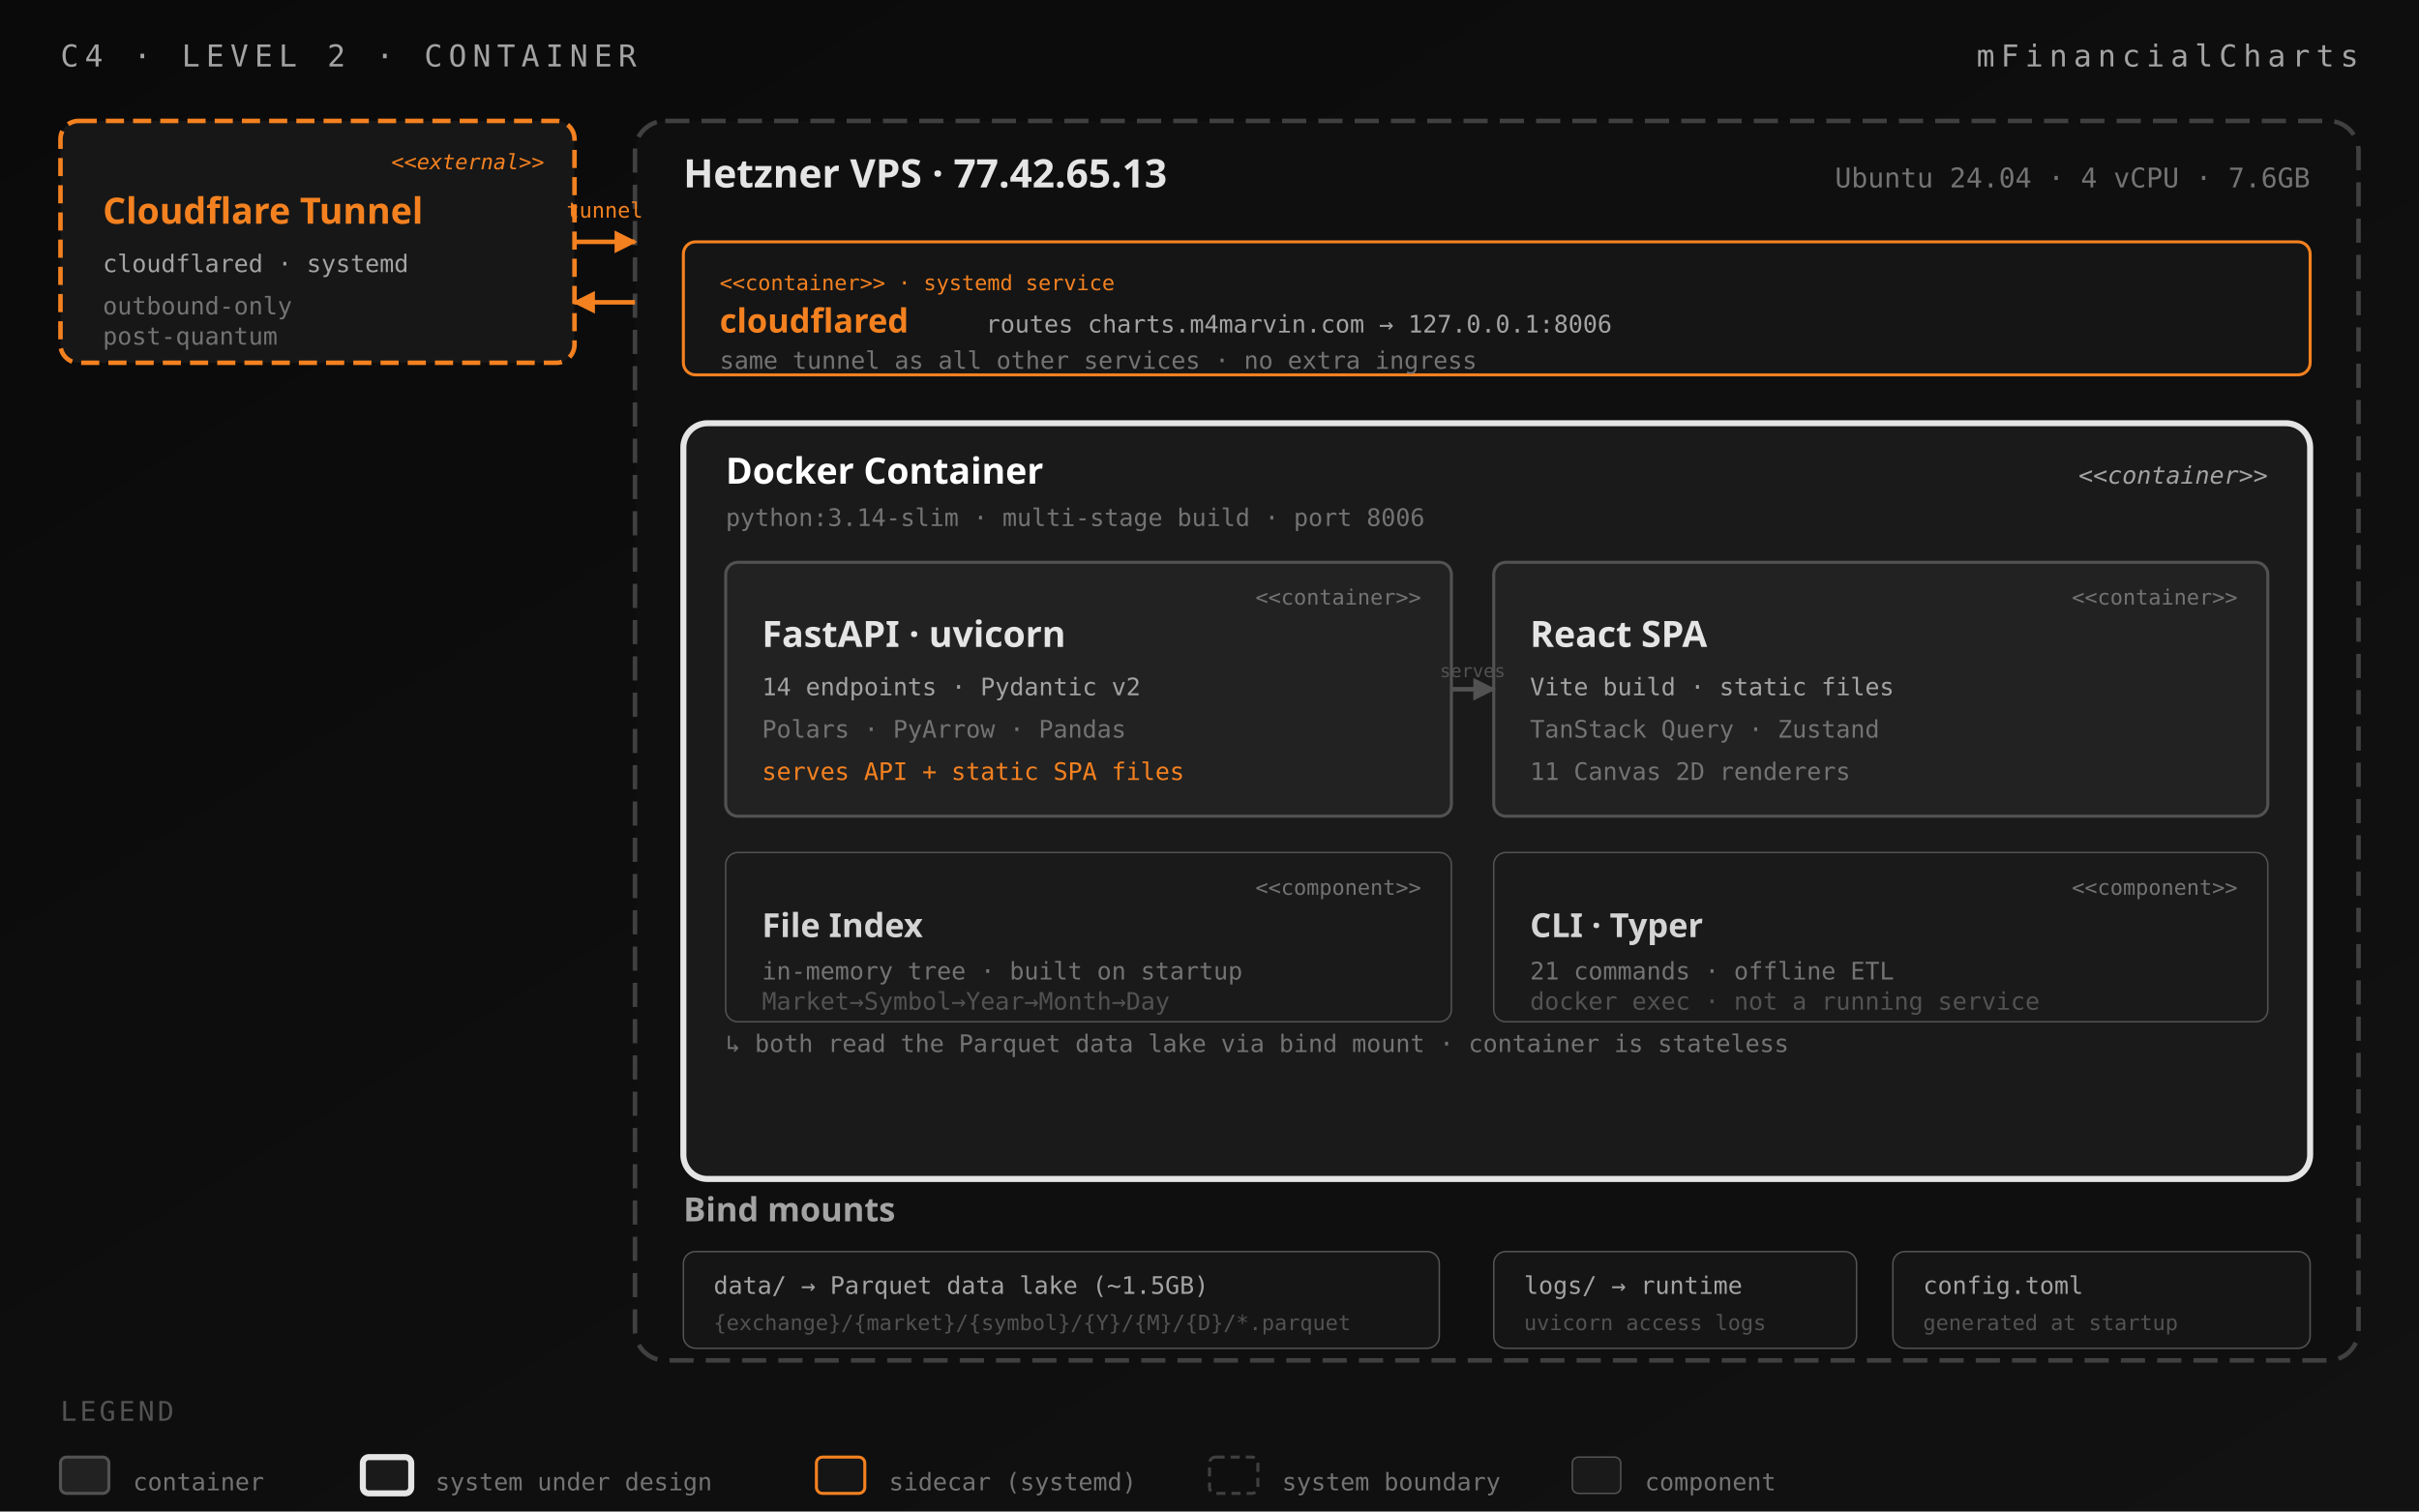
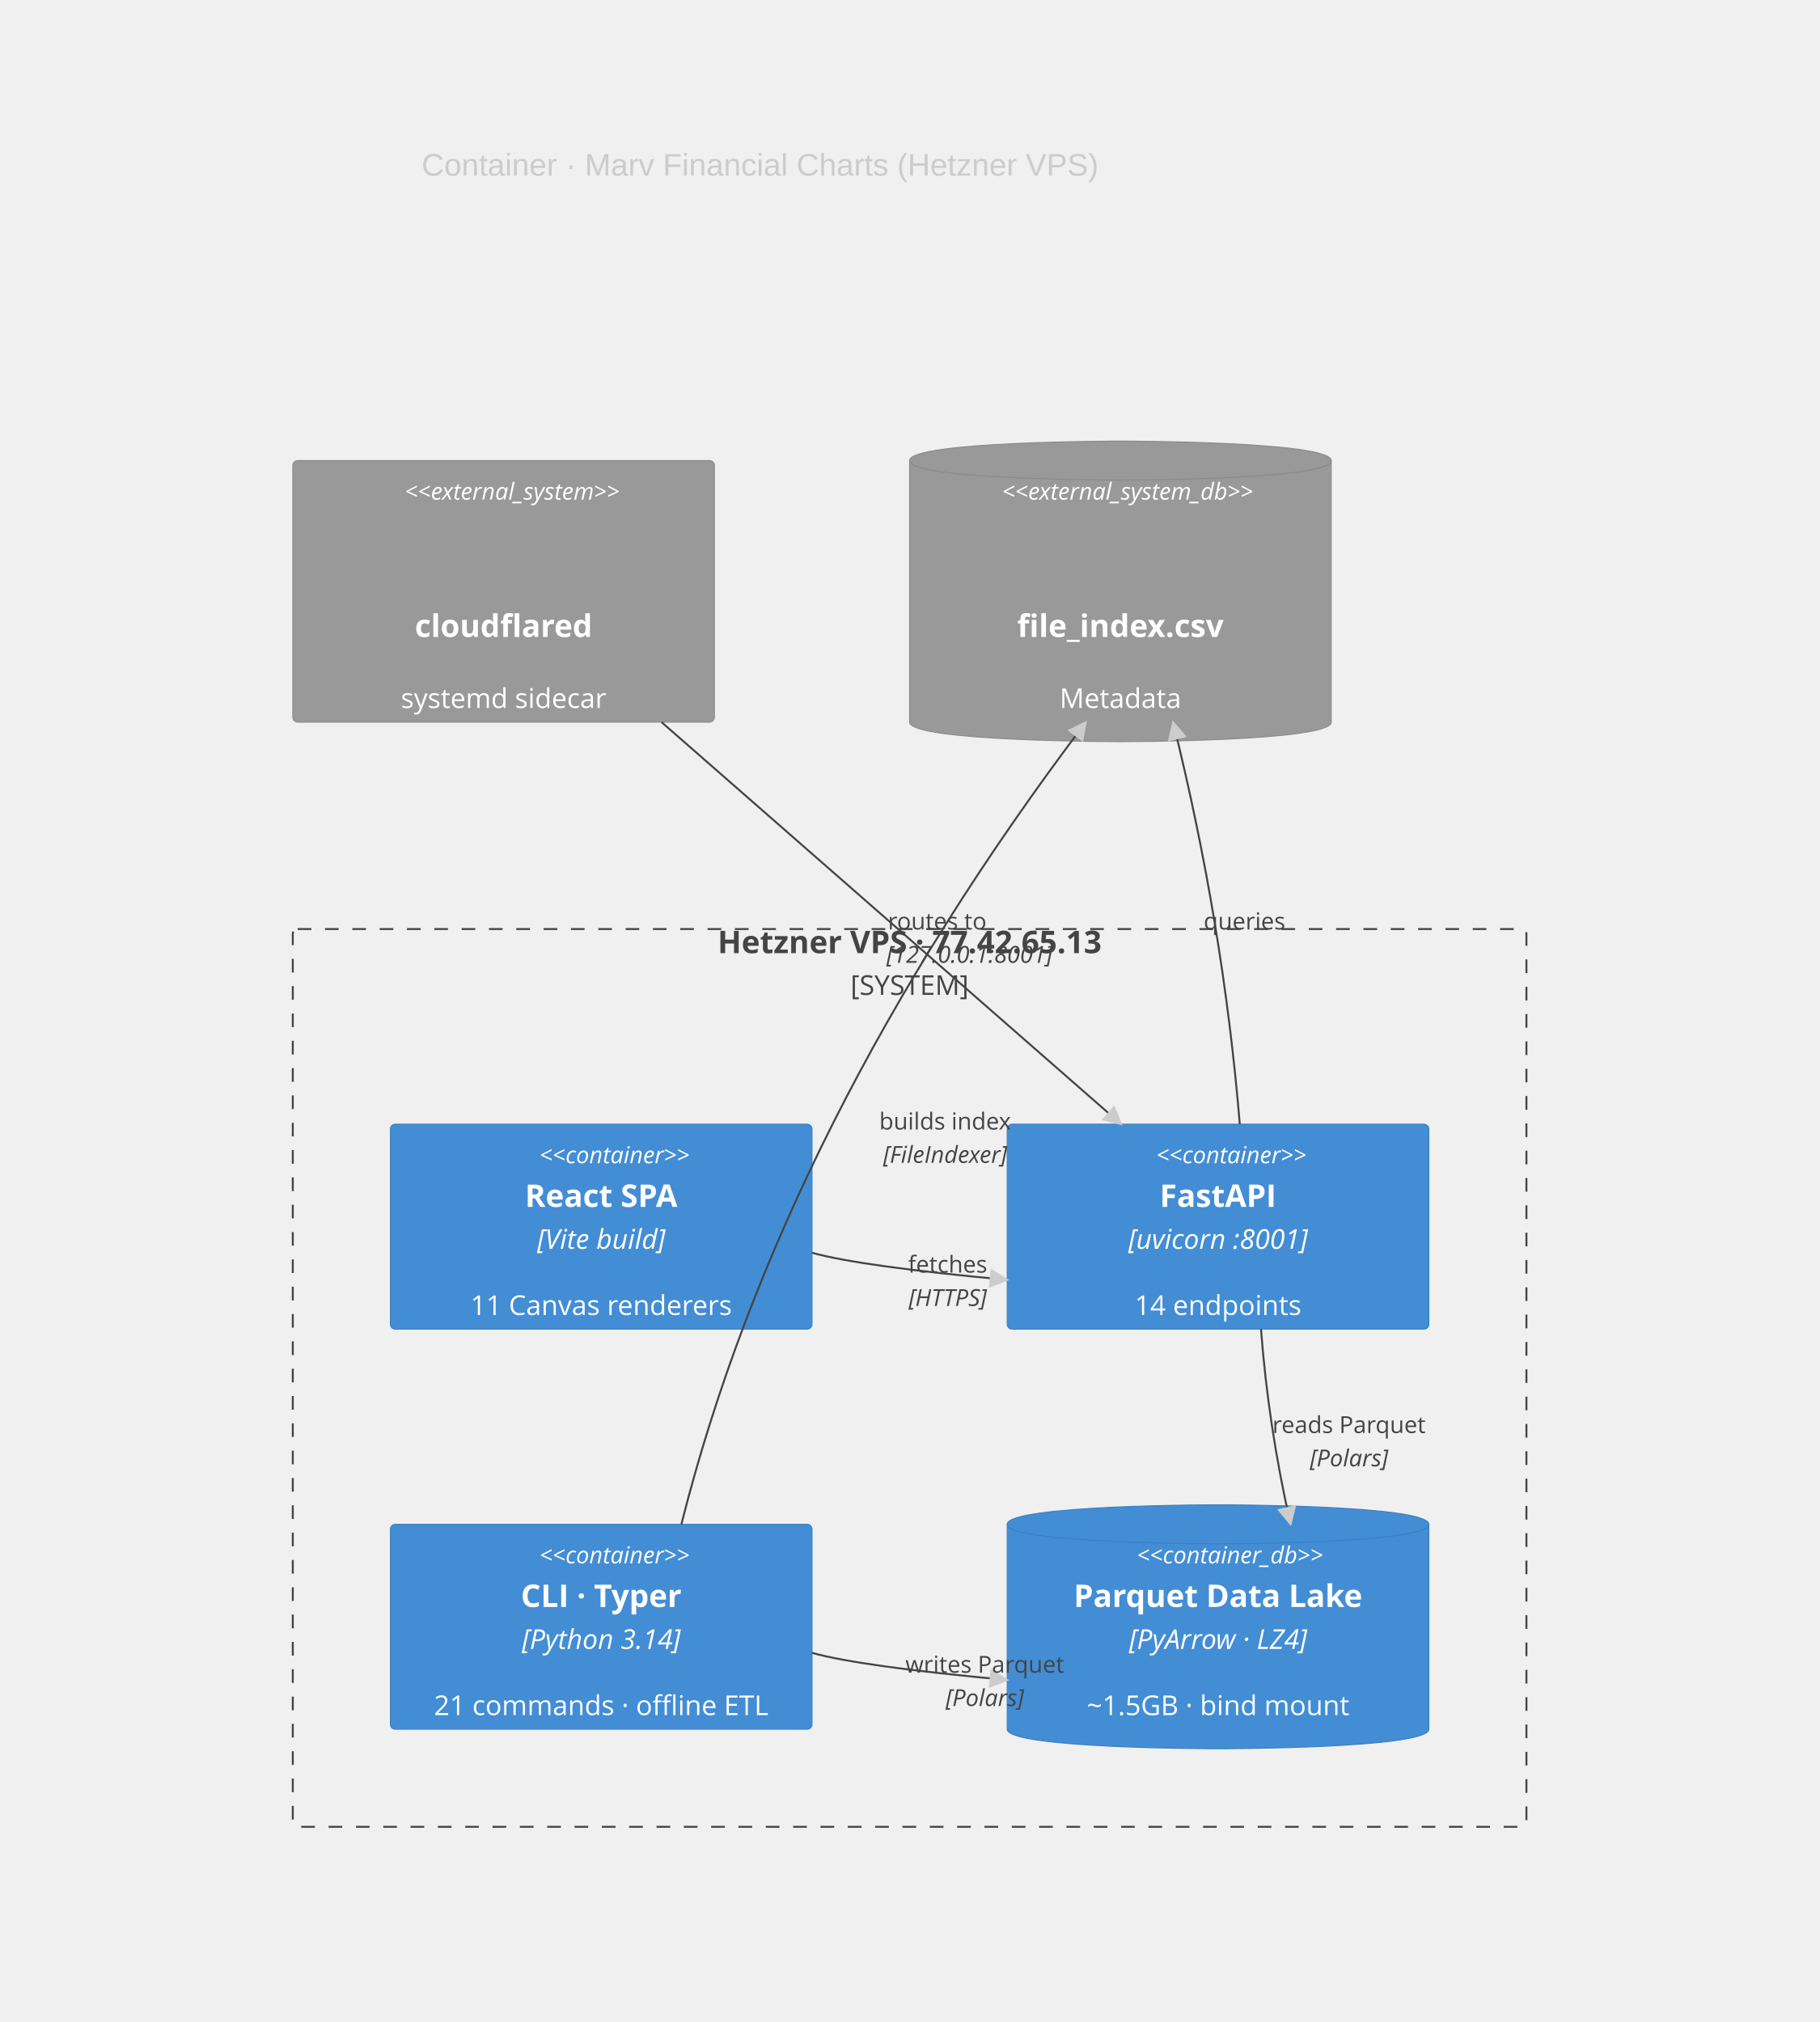
- <svg xmlns="http://www.w3.org/2000/svg" viewBox="0 0 800 500" role="img" aria-label="C4 Container diagram: the Hetzner VPS runs a single Docker container with FastAPI serving both the API and the React SPA static files, with a Parquet data lake bind-mounted from the host">
+ <svg xmlns="http://www.w3.org/2000/svg" id="my-svg" width="100%" style="max-width: 932px; background-color: transparent;" viewBox="0 -70 932 1036" role="graphics-document document" aria-roledescription="c4">
+   <style>#my-svg{font-family:"trebuchet ms",verdana,arial,sans-serif;font-size:16px;fill:#ccc;}@keyframes edge-animation-frame{from{stroke-dashoffset:0;}}@keyframes dash{to{stroke-dashoffset:0;}}#my-svg .edge-animation-slow{stroke-dasharray:9,5!important;stroke-dashoffset:900;animation:dash 50s linear infinite;stroke-linecap:round;}#my-svg .edge-animation-fast{stroke-dasharray:9,5!important;stroke-dashoffset:900;animation:dash 20s linear infinite;stroke-linecap:round;}#my-svg .error-icon{fill:#a44141;}#my-svg .error-text{fill:#ddd;stroke:#ddd;}#my-svg .edge-thickness-normal{stroke-width:1px;}#my-svg .edge-thickness-thick{stroke-width:3.5px;}#my-svg .edge-pattern-solid{stroke-dasharray:0;}#my-svg .edge-thickness-invisible{stroke-width:0;fill:none;}#my-svg .edge-pattern-dashed{stroke-dasharray:3;}#my-svg .edge-pattern-dotted{stroke-dasharray:2;}#my-svg .marker{fill:lightgrey;stroke:lightgrey;}#my-svg .marker.cross{stroke:lightgrey;}#my-svg svg{font-family:"trebuchet ms",verdana,arial,sans-serif;font-size:16px;}#my-svg p{margin:0;}#my-svg .person{stroke:#cccccc;fill:#1f2020;}#my-svg .node .neo-node{stroke:#ccc;}#my-svg [data-look="neo"].node rect,#my-svg [data-look="neo"].cluster rect,#my-svg [data-look="neo"].node polygon{stroke:url(#my-svg-gradient);filter:drop-shadow( 1px 2px 2px rgba(185,185,185,1));}#my-svg [data-look="neo"].swimlane.cluster rect{filter:none;}#my-svg [data-look="neo"].node path{stroke:url(#my-svg-gradient);stroke-width:1px;}#my-svg [data-look="neo"].node .outer-path{filter:drop-shadow( 1px 2px 2px rgba(185,185,185,1));}#my-svg [data-look="neo"].node .neo-line path{stroke:#ccc;filter:none;}#my-svg [data-look="neo"].node circle{stroke:url(#my-svg-gradient);filter:drop-shadow( 1px 2px 2px rgba(185,185,185,1));}#my-svg [data-look="neo"].node circle .state-start{fill:#000000;}#my-svg [data-look="neo"].icon-shape .icon{fill:url(#my-svg-gradient);filter:drop-shadow( 1px 2px 2px rgba(185,185,185,1));}#my-svg [data-look="neo"].icon-shape .icon-neo path{stroke:url(#my-svg-gradient);filter:drop-shadow( 1px 2px 2px rgba(185,185,185,1));}#my-svg :root{--mermaid-font-family:"trebuchet ms",verdana,arial,sans-serif;}</style>
+   <g />
  <defs>
-     <linearGradient id="ctn-bg" x1="0" y1="0" x2="1" y2="1">
-       <stop offset="0" stop-color="#0a0a0a" />
-       <stop offset="1" stop-color="#121212" />
-     </linearGradient>
-     <marker id="ctn-arrow" viewBox="0 0 10 10" refX="9" refY="5" markerWidth="5" markerHeight="5" orient="auto">
-       <path d="M 0 0 L 10 5 L 0 10 z" fill="#525252" />
-     </marker>
-     <marker id="ctn-arrow-orange" viewBox="0 0 10 10" refX="9" refY="5" markerWidth="5" markerHeight="5" orient="auto">
-       <path d="M 0 0 L 10 5 L 0 10 z" fill="#f48120" />
+     <symbol id="my-svg-computer" width="24" height="24">
+       <path transform="scale(.5)" d="M2 2v13h20v-13h-20zm18 11h-16v-9h16v9zm-10.228 6l.466-1h3.524l.467 1h-4.457zm14.228 3h-24l2-6h2.104l-1.33 4h18.45l-1.297-4h2.073l2 6zm-5-10h-14v-7h14v7z" />
+     </symbol>
+   </defs>
+   <defs>
+     <symbol id="my-svg-database" fill-rule="evenodd" clip-rule="evenodd">
+       <path transform="scale(.5)" d="M12.258.001l.256.004.255.005.253.008.251.01.249.012.247.015.246.016.242.019.241.02.239.023.236.024.233.027.231.028.229.031.225.032.223.034.22.036.217.038.214.04.211.041.208.043.205.045.201.046.198.048.194.05.191.051.187.053.183.054.18.056.175.057.172.059.168.06.163.061.16.063.155.064.15.066.074.033.073.033.071.034.07.034.069.035.068.035.067.035.066.035.064.036.064.036.062.036.06.036.06.037.058.037.058.037.055.038.055.038.053.038.052.038.051.039.05.039.048.039.047.039.045.04.044.04.043.04.041.04.04.041.039.041.037.041.036.041.034.041.033.042.032.042.03.042.029.042.027.042.026.043.024.043.023.043.021.043.02.043.018.044.017.043.015.044.013.044.012.044.011.045.009.044.007.045.006.045.004.045.002.045.001.045v17l-.001.045-.002.045-.004.045-.006.045-.007.045-.009.044-.011.045-.012.044-.013.044-.015.044-.017.043-.018.044-.02.043-.021.043-.023.043-.024.043-.026.043-.027.042-.029.042-.03.042-.032.042-.033.042-.034.041-.036.041-.037.041-.039.041-.04.041-.041.04-.043.04-.044.04-.045.04-.047.039-.048.039-.05.039-.051.039-.052.038-.053.038-.055.038-.055.038-.058.037-.058.037-.06.037-.06.036-.062.036-.064.036-.064.036-.066.035-.067.035-.068.035-.069.035-.07.034-.071.034-.073.033-.074.033-.15.066-.155.064-.16.063-.163.061-.168.06-.172.059-.175.057-.18.056-.183.054-.187.053-.191.051-.194.05-.198.048-.201.046-.205.045-.208.043-.211.041-.214.04-.217.038-.22.036-.223.034-.225.032-.229.031-.231.028-.233.027-.236.024-.239.023-.241.02-.242.019-.246.016-.247.015-.249.012-.251.01-.253.008-.255.005-.256.004-.258.001-.258-.001-.256-.004-.255-.005-.253-.008-.251-.01-.249-.012-.247-.015-.245-.016-.243-.019-.241-.02-.238-.023-.236-.024-.234-.027-.231-.028-.228-.031-.226-.032-.223-.034-.22-.036-.217-.038-.214-.04-.211-.041-.208-.043-.204-.045-.201-.046-.198-.048-.195-.05-.19-.051-.187-.053-.184-.054-.179-.056-.176-.057-.172-.059-.167-.06-.164-.061-.159-.063-.155-.064-.151-.066-.074-.033-.072-.033-.072-.034-.07-.034-.069-.035-.068-.035-.067-.035-.066-.035-.064-.036-.063-.036-.062-.036-.061-.036-.06-.037-.058-.037-.057-.037-.056-.038-.055-.038-.053-.038-.052-.038-.051-.039-.049-.039-.049-.039-.046-.039-.046-.04-.044-.04-.043-.04-.041-.04-.04-.041-.039-.041-.037-.041-.036-.041-.034-.041-.033-.042-.032-.042-.03-.042-.029-.042-.027-.042-.026-.043-.024-.043-.023-.043-.021-.043-.02-.043-.018-.044-.017-.043-.015-.044-.013-.044-.012-.044-.011-.045-.009-.044-.007-.045-.006-.045-.004-.045-.002-.045-.001-.045v-17l.001-.045.002-.045.004-.045.006-.045.007-.045.009-.044.011-.045.012-.044.013-.044.015-.044.017-.043.018-.044.02-.043.021-.043.023-.043.024-.043.026-.043.027-.042.029-.042.03-.042.032-.042.033-.042.034-.041.036-.041.037-.041.039-.041.04-.041.041-.04.043-.04.044-.04.046-.04.046-.039.049-.039.049-.039.051-.039.052-.038.053-.038.055-.038.056-.038.057-.037.058-.037.06-.037.061-.036.062-.036.063-.036.064-.036.066-.035.067-.035.068-.035.069-.035.07-.034.072-.034.072-.033.074-.033.151-.066.155-.064.159-.063.164-.061.167-.06.172-.059.176-.057.179-.056.184-.054.187-.053.19-.051.195-.05.198-.048.201-.046.204-.045.208-.043.211-.041.214-.04.217-.038.22-.036.223-.034.226-.032.228-.031.231-.028.234-.027.236-.024.238-.023.241-.02.243-.019.245-.016.247-.015.249-.012.251-.01.253-.008.255-.005.256-.004.258-.001.258.001zm-9.258 20.499v.01l.001.021.003.021.004.022.005.021.006.022.007.022.009.023.01.022.011.023.012.023.013.023.015.023.016.024.017.023.018.024.019.024.021.024.022.025.023.024.024.025.052.049.056.05.061.051.066.051.07.051.075.051.079.052.084.052.088.052.092.052.097.052.102.051.105.052.11.052.114.051.119.051.123.051.127.05.131.05.135.05.139.048.144.049.147.047.152.047.155.047.16.045.163.045.167.043.171.043.176.041.178.041.183.039.187.039.19.037.194.035.197.035.202.033.204.031.209.03.212.029.216.027.219.025.222.024.226.021.23.02.233.018.236.016.24.015.243.012.246.01.249.008.253.005.256.004.259.001.26-.001.257-.004.254-.005.25-.008.247-.011.244-.012.241-.014.237-.016.233-.018.231-.021.226-.021.224-.024.22-.026.216-.027.212-.028.21-.031.205-.031.202-.034.198-.034.194-.036.191-.037.187-.039.183-.04.179-.04.175-.042.172-.043.168-.044.163-.045.16-.046.155-.046.152-.047.148-.048.143-.049.139-.049.136-.05.131-.05.126-.05.123-.051.118-.052.114-.051.11-.052.106-.052.101-.052.096-.052.092-.052.088-.053.083-.051.079-.052.074-.052.07-.051.065-.051.06-.051.056-.05.051-.05.023-.024.023-.025.021-.024.02-.024.019-.024.018-.024.017-.024.015-.023.014-.024.013-.023.012-.023.01-.023.01-.022.008-.022.006-.022.006-.022.004-.022.004-.021.001-.021.001-.021v-4.127l-.077.055-.08.053-.083.054-.085.053-.087.052-.09.052-.093.051-.095.05-.097.05-.1.049-.102.049-.105.048-.106.047-.109.047-.111.046-.114.045-.115.045-.118.044-.12.043-.122.042-.124.042-.126.041-.128.04-.13.04-.132.038-.134.038-.135.037-.138.037-.139.035-.142.035-.143.034-.144.033-.147.032-.148.031-.15.03-.151.03-.153.029-.154.027-.156.027-.158.026-.159.025-.161.024-.162.023-.163.022-.165.021-.166.02-.167.019-.169.018-.169.017-.171.016-.173.015-.173.014-.175.013-.175.012-.177.011-.178.01-.179.008-.179.008-.181.006-.182.005-.182.004-.184.003-.184.002h-.37l-.184-.002-.184-.003-.182-.004-.182-.005-.181-.006-.179-.008-.179-.008-.178-.01-.176-.011-.176-.012-.175-.013-.173-.014-.172-.015-.171-.016-.17-.017-.169-.018-.167-.019-.166-.02-.165-.021-.163-.022-.162-.023-.161-.024-.159-.025-.157-.026-.156-.027-.155-.027-.153-.029-.151-.03-.15-.03-.148-.031-.146-.032-.145-.033-.143-.034-.141-.035-.14-.035-.137-.037-.136-.037-.134-.038-.132-.038-.13-.04-.128-.04-.126-.041-.124-.042-.122-.042-.12-.044-.117-.043-.116-.045-.113-.045-.112-.046-.109-.047-.106-.047-.105-.048-.102-.049-.1-.049-.097-.05-.095-.05-.093-.052-.09-.051-.087-.052-.085-.053-.083-.054-.08-.054-.077-.054v4.127zm0-5.654v.011l.001.021.003.021.004.021.005.022.006.022.007.022.009.022.01.022.011.023.012.023.013.023.015.024.016.023.017.024.018.024.019.024.021.024.022.024.023.025.024.024.052.05.056.05.061.05.066.051.07.051.075.052.079.051.084.052.088.052.092.052.097.052.102.052.105.052.11.051.114.051.119.052.123.05.127.051.131.05.135.049.139.049.144.048.147.048.152.047.155.046.16.045.163.045.167.044.171.042.176.042.178.04.183.04.187.038.19.037.194.036.197.034.202.033.204.032.209.03.212.028.216.027.219.025.222.024.226.022.23.02.233.018.236.016.24.014.243.012.246.01.249.008.253.006.256.003.259.001.26-.001.257-.003.254-.006.25-.008.247-.01.244-.012.241-.015.237-.016.233-.018.231-.02.226-.022.224-.024.22-.025.216-.027.212-.029.21-.03.205-.032.202-.033.198-.035.194-.036.191-.037.187-.039.183-.039.179-.041.175-.042.172-.043.168-.044.163-.045.16-.045.155-.047.152-.047.148-.048.143-.048.139-.05.136-.049.131-.05.126-.051.123-.051.118-.051.114-.052.11-.052.106-.052.101-.052.096-.052.092-.052.088-.052.083-.052.079-.052.074-.051.07-.052.065-.051.06-.05.056-.051.051-.049.023-.025.023-.024.021-.025.02-.024.019-.024.018-.024.017-.024.015-.023.014-.023.013-.024.012-.022.01-.023.01-.023.008-.022.006-.022.006-.022.004-.021.004-.022.001-.021.001-.021v-4.139l-.077.054-.08.054-.083.054-.085.052-.087.053-.09.051-.093.051-.095.051-.097.05-.1.049-.102.049-.105.048-.106.047-.109.047-.111.046-.114.045-.115.044-.118.044-.12.044-.122.042-.124.042-.126.041-.128.04-.13.039-.132.039-.134.038-.135.037-.138.036-.139.036-.142.035-.143.033-.144.033-.147.033-.148.031-.15.03-.151.03-.153.028-.154.028-.156.027-.158.026-.159.025-.161.024-.162.023-.163.022-.165.021-.166.02-.167.019-.169.018-.169.017-.171.016-.173.015-.173.014-.175.013-.175.012-.177.011-.178.009-.179.009-.179.007-.181.007-.182.005-.182.004-.184.003-.184.002h-.37l-.184-.002-.184-.003-.182-.004-.182-.005-.181-.007-.179-.007-.179-.009-.178-.009-.176-.011-.176-.012-.175-.013-.173-.014-.172-.015-.171-.016-.17-.017-.169-.018-.167-.019-.166-.02-.165-.021-.163-.022-.162-.023-.161-.024-.159-.025-.157-.026-.156-.027-.155-.028-.153-.028-.151-.03-.15-.03-.148-.031-.146-.033-.145-.033-.143-.033-.141-.035-.14-.036-.137-.036-.136-.037-.134-.038-.132-.039-.13-.039-.128-.04-.126-.041-.124-.042-.122-.043-.12-.043-.117-.044-.116-.044-.113-.046-.112-.046-.109-.046-.106-.047-.105-.048-.102-.049-.1-.049-.097-.05-.095-.051-.093-.051-.09-.051-.087-.053-.085-.052-.083-.054-.08-.054-.077-.054v4.139zm0-5.666v.011l.001.02.003.022.004.021.005.022.006.021.007.022.009.023.01.022.011.023.012.023.013.023.015.023.016.024.017.024.018.023.019.024.021.025.022.024.023.024.024.025.052.05.056.05.061.05.066.051.07.051.075.052.079.051.084.052.088.052.092.052.097.052.102.052.105.051.11.052.114.051.119.051.123.051.127.05.131.05.135.05.139.049.144.048.147.048.152.047.155.046.16.045.163.045.167.043.171.043.176.042.178.04.183.04.187.038.19.037.194.036.197.034.202.033.204.032.209.03.212.028.216.027.219.025.222.024.226.021.23.02.233.018.236.017.24.014.243.012.246.01.249.008.253.006.256.003.259.001.26-.001.257-.003.254-.006.25-.008.247-.01.244-.013.241-.014.237-.016.233-.018.231-.02.226-.022.224-.024.22-.025.216-.027.212-.029.21-.03.205-.032.202-.033.198-.035.194-.036.191-.037.187-.039.183-.039.179-.041.175-.042.172-.043.168-.044.163-.045.16-.045.155-.047.152-.047.148-.048.143-.049.139-.049.136-.049.131-.051.126-.05.123-.051.118-.052.114-.051.11-.052.106-.052.101-.052.096-.052.092-.052.088-.052.083-.052.079-.052.074-.052.07-.051.065-.051.06-.051.056-.05.051-.049.023-.025.023-.025.021-.024.02-.024.019-.024.018-.024.017-.024.015-.023.014-.024.013-.023.012-.023.01-.022.01-.023.008-.022.006-.022.006-.022.004-.022.004-.021.001-.021.001-.021v-4.153l-.077.054-.08.054-.083.053-.085.053-.087.053-.09.051-.093.051-.095.051-.097.05-.1.049-.102.048-.105.048-.106.048-.109.046-.111.046-.114.046-.115.044-.118.044-.12.043-.122.043-.124.042-.126.041-.128.04-.13.039-.132.039-.134.038-.135.037-.138.036-.139.036-.142.034-.143.034-.144.033-.147.032-.148.032-.15.03-.151.03-.153.028-.154.028-.156.027-.158.026-.159.024-.161.024-.162.023-.163.023-.165.021-.166.02-.167.019-.169.018-.169.017-.171.016-.173.015-.173.014-.175.013-.175.012-.177.01-.178.01-.179.009-.179.007-.181.006-.182.006-.182.004-.184.003-.184.001-.185.001-.185-.001-.184-.001-.184-.003-.182-.004-.182-.006-.181-.006-.179-.007-.179-.009-.178-.01-.176-.01-.176-.012-.175-.013-.173-.014-.172-.015-.171-.016-.17-.017-.169-.018-.167-.019-.166-.02-.165-.021-.163-.023-.162-.023-.161-.024-.159-.024-.157-.026-.156-.027-.155-.028-.153-.028-.151-.03-.15-.03-.148-.032-.146-.032-.145-.033-.143-.034-.141-.034-.14-.036-.137-.036-.136-.037-.134-.038-.132-.039-.13-.039-.128-.041-.126-.041-.124-.041-.122-.043-.12-.043-.117-.044-.116-.044-.113-.046-.112-.046-.109-.046-.106-.048-.105-.048-.102-.048-.1-.05-.097-.049-.095-.051-.093-.051-.09-.052-.087-.052-.085-.053-.083-.053-.08-.054-.077-.054v4.153zm8.74-8.179l-.257.004-.254.005-.25.008-.247.011-.244.012-.241.014-.237.016-.233.018-.231.021-.226.022-.224.023-.22.026-.216.027-.212.028-.21.031-.205.032-.202.033-.198.034-.194.036-.191.038-.187.038-.183.04-.179.041-.175.042-.172.043-.168.043-.163.045-.16.046-.155.046-.152.048-.148.048-.143.048-.139.049-.136.05-.131.05-.126.051-.123.051-.118.051-.114.052-.11.052-.106.052-.101.052-.096.052-.092.052-.088.052-.083.052-.079.052-.074.051-.07.052-.065.051-.06.05-.056.05-.051.05-.023.025-.023.024-.021.024-.02.025-.019.024-.018.024-.017.023-.015.024-.014.023-.013.023-.012.023-.01.023-.01.022-.008.022-.006.023-.006.021-.004.022-.004.021-.001.021-.001.021.001.021.001.021.004.021.004.022.006.021.006.023.008.022.01.022.01.023.012.023.013.023.014.023.015.024.017.023.018.024.019.024.02.025.021.024.023.024.023.025.051.05.056.05.06.05.065.051.07.052.074.051.079.052.083.052.088.052.092.052.096.052.101.052.106.052.11.052.114.052.118.051.123.051.126.051.131.05.136.05.139.049.143.048.148.048.152.048.155.046.16.046.163.045.168.043.172.043.175.042.179.041.183.04.187.038.191.038.194.036.198.034.202.033.205.032.21.031.212.028.216.027.22.026.224.023.226.022.231.021.233.018.237.016.241.014.244.012.247.011.25.008.254.005.257.004.26.001.26-.001.257-.004.254-.005.25-.008.247-.011.244-.012.241-.014.237-.016.233-.018.231-.021.226-.022.224-.023.22-.026.216-.027.212-.028.21-.031.205-.032.202-.033.198-.034.194-.036.191-.038.187-.038.183-.04.179-.041.175-.042.172-.043.168-.043.163-.045.16-.046.155-.046.152-.048.148-.048.143-.048.139-.049.136-.05.131-.05.126-.051.123-.051.118-.051.114-.052.11-.052.106-.052.101-.052.096-.052.092-.052.088-.052.083-.052.079-.052.074-.051.07-.052.065-.051.06-.05.056-.05.051-.05.023-.025.023-.024.021-.024.02-.025.019-.024.018-.024.017-.023.015-.024.014-.023.013-.023.012-.023.01-.023.01-.022.008-.022.006-.023.006-.021.004-.022.004-.021.001-.021.001-.021-.001-.021-.001-.021-.004-.021-.004-.022-.006-.021-.006-.023-.008-.022-.01-.022-.01-.023-.012-.023-.013-.023-.014-.023-.015-.024-.017-.023-.018-.024-.019-.024-.02-.025-.021-.024-.023-.024-.023-.025-.051-.05-.056-.05-.06-.05-.065-.051-.07-.052-.074-.051-.079-.052-.083-.052-.088-.052-.092-.052-.096-.052-.101-.052-.106-.052-.11-.052-.114-.052-.118-.051-.123-.051-.126-.051-.131-.05-.136-.05-.139-.049-.143-.048-.148-.048-.152-.048-.155-.046-.16-.046-.163-.045-.168-.043-.172-.043-.175-.042-.179-.041-.183-.04-.187-.038-.191-.038-.194-.036-.198-.034-.202-.033-.205-.032-.21-.031-.212-.028-.216-.027-.22-.026-.224-.023-.226-.022-.231-.021-.233-.018-.237-.016-.241-.014-.244-.012-.247-.011-.25-.008-.254-.005-.257-.004-.26-.001-.26.001z" />
+     </symbol>
+   </defs>
+   <defs>
+     <symbol id="my-svg-clock" width="24" height="24">
+       <path transform="scale(.5)" d="M12 2c5.514 0 10 4.486 10 10s-4.486 10-10 10-10-4.486-10-10 4.486-10 10-10zm0-2c-6.627 0-12 5.373-12 12s5.373 12 12 12 12-5.373 12-12-5.373-12-12-12zm5.848 12.459c.202.038.202.333.001.372-1.907.361-6.045 1.111-6.547 1.111-.719 0-1.301-.582-1.301-1.301 0-.512.77-5.447 1.125-7.445.034-.192.312-.181.343.014l.985 6.238 5.394 1.011z" />
+     </symbol>
+   </defs>
+   <g class="person-man">
+     <rect x="150" y="166" fill="#999999" stroke="#8A8A8A" width="216" height="134" rx="2.5" ry="2.5" stroke-width="0.5" />
+     <text fill="#FFFFFF" font-family="&quot;Open Sans&quot;, sans-serif" font-size="12" font-style="italic" lengthAdjust="spacing" textLength="101" x="207.5" y="186">&lt;&lt;external_system&gt;&gt;</text>
+     <text x="258" y="252" dominant-baseline="middle" fill="#FFFFFF" style="text-anchor: middle; font-size: 16px; font-weight: bold; font-family: &quot;Open Sans&quot;, sans-serif;">
+       <tspan dy="0" alignment-baseline="mathematical">cloudflared</tspan>
+     </text>
+     <text x="258" y="289" dominant-baseline="middle" fill="#FFFFFF" style="text-anchor: middle; font-size: 14px; font-weight: normal; font-family: &quot;Open Sans&quot;, sans-serif;">
+       <tspan dy="0" alignment-baseline="mathematical">systemd sidecar</tspan>
+     </text>
+   </g>
+   <g class="person-man">
+     <path fill="#999999" stroke-width="0.5" stroke="#8A8A8A" d="M466,166c0,-10 108,-10 108,-10c0,0 108,0 108,10l0,134c0,10 -108,10 -108,10c0,0 -108,0 -108,-10l0,-134" />
+     <path fill="none" stroke-width="0.5" stroke="#8A8A8A" d="M466,166c0,10 108,10 108,10c0,0 108,0 108,-10" />
+     <text fill="#FFFFFF" font-family="&quot;Open Sans&quot;, sans-serif" font-size="12" font-style="italic" lengthAdjust="spacing" textLength="121" x="513.5" y="186">&lt;&lt;external_system_db&gt;&gt;</text>
+     <text x="574" y="252" dominant-baseline="middle" fill="#FFFFFF" style="text-anchor: middle; font-size: 16px; font-weight: bold; font-family: &quot;Open Sans&quot;, sans-serif;">
+       <tspan dy="0" alignment-baseline="mathematical">file_index.csv</tspan>
+     </text>
+     <text x="574" y="289" dominant-baseline="middle" fill="#FFFFFF" style="text-anchor: middle; font-size: 14px; font-weight: normal; font-family: &quot;Open Sans&quot;, sans-serif;">
+       <tspan dy="0" alignment-baseline="mathematical">Metadata</tspan>
+     </text>
+   </g>
+   <g class="person-man">
+     <rect x="200" y="506" fill="#438DD5" stroke="#3C7FC0" width="216" height="105" rx="2.5" ry="2.5" stroke-width="0.5" />
+     <text fill="#FFFFFF" font-family="&quot;Open Sans&quot;, sans-serif" font-size="12" font-style="italic" lengthAdjust="spacing" textLength="63" x="276.5" y="526">&lt;&lt;container&gt;&gt;</text>
+     <text x="308" y="544" dominant-baseline="middle" fill="#FFFFFF" style="text-anchor: middle; font-size: 16px; font-weight: bold; font-family: &quot;Open Sans&quot;, sans-serif;">
+       <tspan dy="0" alignment-baseline="mathematical">React SPA</tspan>
+     </text>
+     <text x="308" y="566" dominant-baseline="middle" fill="#FFFFFF" font-style="italic" style="text-anchor: middle; font-size: 14px; font-weight: normal; font-family: &quot;Open Sans&quot;, sans-serif;">
+       <tspan dy="0" alignment-baseline="mathematical">[Vite build]</tspan>
+     </text>
+     <text x="308" y="600" dominant-baseline="middle" fill="#FFFFFF" style="text-anchor: middle; font-size: 14px; font-weight: normal; font-family: &quot;Open Sans&quot;, sans-serif;">
+       <tspan dy="0" alignment-baseline="mathematical">11 Canvas renderers</tspan>
+     </text>
+   </g>
+   <g class="person-man">
+     <rect x="516" y="506" fill="#438DD5" stroke="#3C7FC0" width="216" height="105" rx="2.5" ry="2.5" stroke-width="0.5" />
+     <text fill="#FFFFFF" font-family="&quot;Open Sans&quot;, sans-serif" font-size="12" font-style="italic" lengthAdjust="spacing" textLength="63" x="592.5" y="526">&lt;&lt;container&gt;&gt;</text>
+     <text x="624" y="544" dominant-baseline="middle" fill="#FFFFFF" style="text-anchor: middle; font-size: 16px; font-weight: bold; font-family: &quot;Open Sans&quot;, sans-serif;">
+       <tspan dy="0" alignment-baseline="mathematical">FastAPI</tspan>
+     </text>
+     <text x="624" y="566" dominant-baseline="middle" fill="#FFFFFF" font-style="italic" style="text-anchor: middle; font-size: 14px; font-weight: normal; font-family: &quot;Open Sans&quot;, sans-serif;">
+       <tspan dy="0" alignment-baseline="mathematical">[uvicorn :8001]</tspan>
+     </text>
+     <text x="624" y="600" dominant-baseline="middle" fill="#FFFFFF" style="text-anchor: middle; font-size: 14px; font-weight: normal; font-family: &quot;Open Sans&quot;, sans-serif;">
+       <tspan dy="0" alignment-baseline="mathematical">14 endpoints</tspan>
+     </text>
+   </g>
+   <g class="person-man">
+     <rect x="200" y="711" fill="#438DD5" stroke="#3C7FC0" width="216" height="105" rx="2.5" ry="2.5" stroke-width="0.5" />
+     <text fill="#FFFFFF" font-family="&quot;Open Sans&quot;, sans-serif" font-size="12" font-style="italic" lengthAdjust="spacing" textLength="63" x="276.5" y="731">&lt;&lt;container&gt;&gt;</text>
+     <text x="308" y="749" dominant-baseline="middle" fill="#FFFFFF" style="text-anchor: middle; font-size: 16px; font-weight: bold; font-family: &quot;Open Sans&quot;, sans-serif;">
+       <tspan dy="0" alignment-baseline="mathematical">CLI · Typer</tspan>
+     </text>
+     <text x="308" y="771" dominant-baseline="middle" fill="#FFFFFF" font-style="italic" style="text-anchor: middle; font-size: 14px; font-weight: normal; font-family: &quot;Open Sans&quot;, sans-serif;">
+       <tspan dy="0" alignment-baseline="mathematical">[Python 3.14]</tspan>
+     </text>
+     <text x="308" y="805" dominant-baseline="middle" fill="#FFFFFF" style="text-anchor: middle; font-size: 14px; font-weight: normal; font-family: &quot;Open Sans&quot;, sans-serif;">
+       <tspan dy="0" alignment-baseline="mathematical">21 commands · offline ETL</tspan>
+     </text>
+   </g>
+   <g class="person-man">
+     <path fill="#438DD5" stroke-width="0.5" stroke="#3C7FC0" d="M516,711c0,-10 108,-10 108,-10c0,0 108,0 108,10l0,105c0,10 -108,10 -108,10c0,0 -108,0 -108,-10l0,-105" />
+     <path fill="none" stroke-width="0.5" stroke="#3C7FC0" d="M516,711c0,10 108,10 108,10c0,0 108,0 108,-10" />
+     <text fill="#FFFFFF" font-family="&quot;Open Sans&quot;, sans-serif" font-size="12" font-style="italic" lengthAdjust="spacing" textLength="83" x="582.5" y="731">&lt;&lt;container_db&gt;&gt;</text>
+     <text x="624" y="749" dominant-baseline="middle" fill="#FFFFFF" style="text-anchor: middle; font-size: 16px; font-weight: bold; font-family: &quot;Open Sans&quot;, sans-serif;">
+       <tspan dy="0" alignment-baseline="mathematical">Parquet Data Lake</tspan>
+     </text>
+     <text x="624" y="771" dominant-baseline="middle" fill="#FFFFFF" font-style="italic" style="text-anchor: middle; font-size: 14px; font-weight: normal; font-family: &quot;Open Sans&quot;, sans-serif;">
+       <tspan dy="0" alignment-baseline="mathematical">[PyArrow · LZ4]</tspan>
+     </text>
+     <text x="624" y="805" dominant-baseline="middle" fill="#FFFFFF" style="text-anchor: middle; font-size: 14px; font-weight: normal; font-family: &quot;Open Sans&quot;, sans-serif;">
+       <tspan dy="0" alignment-baseline="mathematical">~1.5GB · bind mount</tspan>
+     </text>
+   </g>
+   <g>
+     <rect x="150" y="406" fill="none" stroke="#444444" width="632" height="460" rx="2.5" ry="2.5" stroke-width="1" stroke-dasharray="7.0,7.0" />
+     <text x="466" y="414" dominant-baseline="middle" fill="#444444" style="text-anchor: middle; font-size: 16px; font-weight: bold; font-family: &quot;Open Sans&quot;, sans-serif;">
+       <tspan dy="0" alignment-baseline="mathematical">Hetzner VPS · 77.42.65.13</tspan>
+     </text>
+     <text x="466" y="436" dominant-baseline="middle" fill="#444444" style="text-anchor: middle; font-size: 14px; font-weight: normal; font-family: &quot;Open Sans&quot;, sans-serif;">
+       <tspan dy="0" alignment-baseline="mathematical">[SYSTEM]</tspan>
+     </text>
+   </g>
+   <defs>
+     <marker id="my-svg-arrowhead" refX="9" refY="5" markerUnits="userSpaceOnUse" markerWidth="12" markerHeight="12" orient="auto">
+       <path d="M 0 0 L 10 5 L 0 10 z" />
    </marker>
  </defs>
-   <rect width="800" height="500" fill="url(#ctn-bg)" />
-   <g font-family="ui-monospace, SFMono-Regular, Menlo, monospace" font-size="9" fill="#737373">
-     <text x="20" y="22" font-size="10" fill="#a3a3a3" letter-spacing="2">C4 · LEVEL 2 · CONTAINER</text>
-     <text x="780" y="22" font-size="10" fill="#a3a3a3" letter-spacing="2" text-anchor="end">mFinancialCharts</text>
+   <defs>
+     <marker id="my-svg-arrowend" refX="1" refY="5" markerUnits="userSpaceOnUse" markerWidth="12" markerHeight="12" orient="auto">
+       <path d="M 10 0 L 0 5 L 10 10 z" />
+     </marker>
+   </defs>
+   <defs>
+     <marker id="my-svg-crosshead" markerWidth="15" markerHeight="8" orient="auto" refX="16" refY="4">
+       <path fill="black" stroke="#000000" stroke-width="1px" d="M 9,2 V 6 L16,4 Z" style="stroke-dasharray: 0, 0;" />
+       <path fill="none" stroke="#000000" stroke-width="1px" d="M 0,1 L 6,7 M 6,1 L 0,7" style="stroke-dasharray: 0, 0;" />
+     </marker>
+   </defs>
+   <defs>
+     <marker id="my-svg-filled-head" refX="18" refY="7" markerWidth="20" markerHeight="28" orient="auto">
+       <path d="M 18,7 L9,13 L14,7 L9,1 Z" />
+     </marker>
+   </defs>
+   <g>
+     <line x1="338.912" y1="300" x2="574.385" y2="506" stroke-width="1" stroke="#444444" marker-end="url(#my-svg-arrowhead)" style="fill: none;" />
+     <text x="480.148" y="403" dominant-baseline="middle" fill="#444444" style="text-anchor: middle; font-size: 12px; font-weight: normal; font-family: &quot;Open Sans&quot;, sans-serif;">
+       <tspan dy="0" alignment-baseline="mathematical">routes to</tspan>
+     </text>
+     <text x="496.648" y="420" dominant-baseline="middle" fill="#444444" font-style="italic" style="text-anchor: middle; font-size: 12px; font-weight: normal; font-family: &quot;Open Sans&quot;, sans-serif;">
+       <tspan dy="0" alignment-baseline="mathematical">[127.0.0.1:8001]</tspan>
+     </text>
+     <path fill="none" stroke-width="1" stroke="#444444" d="M416,571.873 Q441,578.816 516,585.76" marker-end="url(#my-svg-arrowhead)" />
+     <text x="485.5" y="578.816" dominant-baseline="middle" fill="#444444" style="text-anchor: middle; font-size: 12px; font-weight: normal; font-family: &quot;Open Sans&quot;, sans-serif;">
+       <tspan dy="0" alignment-baseline="mathematical">fetches</tspan>
+     </text>
+     <text x="485.5" y="595.816" dominant-baseline="middle" fill="#444444" font-style="italic" style="text-anchor: middle; font-size: 12px; font-weight: normal; font-family: &quot;Open Sans&quot;, sans-serif;">
+       <tspan dy="0" alignment-baseline="mathematical">[HTTPS]</tspan>
+     </text>
+     <path fill="none" stroke-width="1" stroke="#444444" d="M635.154,506 Q626.608,403 600.971,300" marker-end="url(#my-svg-arrowhead)" />
+     <text x="637.562" y="403" dominant-baseline="middle" fill="#444444" style="text-anchor: middle; font-size: 12px; font-weight: normal; font-family: &quot;Open Sans&quot;, sans-serif;">
+       <tspan dy="0" alignment-baseline="mathematical">queries</tspan>
+     </text>
+     <path fill="none" stroke-width="1" stroke="#444444" d="M646.019,611 Q649.81,661 661.18,711" marker-end="url(#my-svg-arrowhead)" />
+     <text x="691.1" y="661" dominant-baseline="middle" fill="#444444" style="text-anchor: middle; font-size: 12px; font-weight: normal; font-family: &quot;Open Sans&quot;, sans-serif;">
+       <tspan dy="0" alignment-baseline="mathematical">reads Parquet</tspan>
+     </text>
+     <text x="691.1" y="678" dominant-baseline="middle" fill="#444444" font-style="italic" style="text-anchor: middle; font-size: 12px; font-weight: normal; font-family: &quot;Open Sans&quot;, sans-serif;">
+       <tspan dy="0" alignment-baseline="mathematical">[Polars]</tspan>
+     </text>
+     <path fill="none" stroke-width="1" stroke="#444444" d="M416,776.873 Q441,783.816 516,790.76" marker-end="url(#my-svg-arrowhead)" />
+     <text x="504.5" y="783.816" dominant-baseline="middle" fill="#444444" style="text-anchor: middle; font-size: 12px; font-weight: normal; font-family: &quot;Open Sans&quot;, sans-serif;">
+       <tspan dy="0" alignment-baseline="mathematical">writes Parquet</tspan>
+     </text>
+     <text x="504.5" y="800.816" dominant-baseline="middle" fill="#444444" font-style="italic" style="text-anchor: middle; font-size: 12px; font-weight: normal; font-family: &quot;Open Sans&quot;, sans-serif;">
+       <tspan dy="0" alignment-baseline="mathematical">[Polars]</tspan>
+     </text>
+     <path fill="none" stroke-width="1" stroke="#444444" d="M349.077,711 Q400.879,505.5 556.283,300" marker-end="url(#my-svg-arrowhead)" />
+     <text x="484.18" y="505.5" dominant-baseline="middle" fill="#444444" style="text-anchor: middle; font-size: 12px; font-weight: normal; font-family: &quot;Open Sans&quot;, sans-serif;">
+       <tspan dy="0" alignment-baseline="mathematical">builds index</tspan>
+     </text>
+     <text x="484.18" y="522.5" dominant-baseline="middle" fill="#444444" font-style="italic" style="text-anchor: middle; font-size: 12px; font-weight: normal; font-family: &quot;Open Sans&quot;, sans-serif;">
+       <tspan dy="0" alignment-baseline="mathematical">[FileIndexer]</tspan>
+     </text>
  </g>
-   <g transform="translate(20,40)">
-     <rect width="170" height="80" rx="6" fill="#171717" stroke="#f48120" stroke-width="1.5" stroke-dasharray="6 3" />
-     <text x="160" y="16" text-anchor="end" font-family="ui-monospace, monospace" font-size="7" fill="#f48120" font-style="italic">&lt;&lt;external&gt;&gt;</text>
-     <text x="14" y="34" font-family="ui-sans-serif, system-ui" font-size="12" font-weight="700" fill="#f48120">Cloudflare Tunnel</text>
-     <text x="14" y="50" font-family="ui-monospace, monospace" font-size="8" fill="#a3a3a3">cloudflared · systemd</text>
-     <text x="14" y="64" font-family="ui-monospace, monospace" font-size="8" fill="#737373">outbound-only</text>
-     <text x="14" y="74" font-family="ui-monospace, monospace" font-size="8" fill="#737373">post-quantum</text>
-   </g>
-   <g transform="translate(210,40)">
-     <rect width="570" height="410" rx="10" fill="#0f0f0f" stroke="#404040" stroke-width="1.5" stroke-dasharray="8 4" />
-     <text x="16" y="22" font-family="ui-sans-serif, system-ui" font-size="13" font-weight="700" fill="#e5e5e5">Hetzner VPS · 77.42.65.13</text>
-     <text x="554" y="22" text-anchor="end" font-family="ui-monospace, monospace" font-size="9" fill="#737373">Ubuntu 24.04 · 4 vCPU · 7.6GB</text>
-     <g transform="translate(16,40)">
-       <rect width="538" height="44" rx="4" fill="#151515" stroke="#f48120" stroke-width="1" />
-       <text x="12" y="16" font-family="ui-monospace, monospace" font-size="7" fill="#f48120">&lt;&lt;container&gt;&gt; · systemd service</text>
-       <text x="12" y="30" font-family="ui-sans-serif, system-ui" font-size="11" font-weight="700" fill="#f48120">cloudflared</text>
-       <text x="100" y="30" font-family="ui-monospace, monospace" font-size="8" fill="#a3a3a3">routes charts.m4marvin.com → 127.0.0.1:8006</text>
-       <text x="12" y="42" font-family="ui-monospace, monospace" font-size="8" fill="#737373">same tunnel as all other services · no extra ingress</text>
-     </g>
-     <g transform="translate(16,100)">
-       <rect width="538" height="250" rx="8" fill="#1a1a1a" stroke="#e5e5e5" stroke-width="2" />
-       <text x="14" y="20" font-family="ui-sans-serif, system-ui" font-size="12" font-weight="700" fill="#ffffff">Docker Container</text>
-       <text x="524" y="20" text-anchor="end" font-family="ui-monospace, monospace" font-size="8" fill="#a3a3a3" font-style="italic">&lt;&lt;container&gt;&gt;</text>
-       <text x="14" y="34" font-family="ui-monospace, monospace" font-size="8" fill="#737373">python:3.14-slim · multi-stage build · port 8006</text>
-       <g transform="translate(14,46)">
-         <rect width="240" height="84" rx="4" fill="#222" stroke="#525252" stroke-width="1" />
-         <text x="230" y="14" text-anchor="end" font-family="ui-monospace, monospace" font-size="7" fill="#737373">&lt;&lt;container&gt;&gt;</text>
-         <text x="12" y="28" font-family="ui-sans-serif, system-ui" font-size="12" font-weight="700" fill="#e5e5e5">FastAPI · uvicorn</text>
-         <text x="12" y="44" font-family="ui-monospace, monospace" font-size="8" fill="#a3a3a3">14 endpoints · Pydantic v2</text>
-         <text x="12" y="58" font-family="ui-monospace, monospace" font-size="8" fill="#737373">Polars · PyArrow · Pandas</text>
-         <text x="12" y="72" font-family="ui-monospace, monospace" font-size="8" fill="#f48120">serves API + static SPA files</text>
-       </g>
-       <g transform="translate(268,46)">
-         <rect width="256" height="84" rx="4" fill="#222" stroke="#525252" stroke-width="1" />
-         <text x="246" y="14" text-anchor="end" font-family="ui-monospace, monospace" font-size="7" fill="#737373">&lt;&lt;container&gt;&gt;</text>
-         <text x="12" y="28" font-family="ui-sans-serif, system-ui" font-size="12" font-weight="700" fill="#e5e5e5">React SPA</text>
-         <text x="12" y="44" font-family="ui-monospace, monospace" font-size="8" fill="#a3a3a3">Vite build · static files</text>
-         <text x="12" y="58" font-family="ui-monospace, monospace" font-size="8" fill="#737373">TanStack Query · Zustand</text>
-         <text x="12" y="72" font-family="ui-monospace, monospace" font-size="8" fill="#737373">11 Canvas 2D renderers</text>
-       </g>
-       <path d="M 254 88 L 268 88" fill="none" stroke="#525252" stroke-width="1.5" marker-end="url(#ctn-arrow)" />
-       <text x="261" y="84" text-anchor="middle" font-family="ui-monospace, monospace" font-size="6" fill="#525252">serves</text>
-       <g transform="translate(14,142)">
-         <rect width="240" height="56" rx="4" fill="#1a1a1a" stroke="#525252" stroke-width="0.5" />
-         <text x="230" y="14" text-anchor="end" font-family="ui-monospace, monospace" font-size="7" fill="#737373">&lt;&lt;component&gt;&gt;</text>
-         <text x="12" y="28" font-family="ui-sans-serif, system-ui" font-size="11" font-weight="700" fill="#d4d4d4">File Index</text>
-         <text x="12" y="42" font-family="ui-monospace, monospace" font-size="8" fill="#737373">in-memory tree · built on startup</text>
-         <text x="12" y="52" font-family="ui-monospace, monospace" font-size="8" fill="#525252">Market→Symbol→Year→Month→Day</text>
-       </g>
-       <g transform="translate(268,142)">
-         <rect width="256" height="56" rx="4" fill="#1a1a1a" stroke="#525252" stroke-width="0.5" />
-         <text x="246" y="14" text-anchor="end" font-family="ui-monospace, monospace" font-size="7" fill="#737373">&lt;&lt;component&gt;&gt;</text>
-         <text x="12" y="28" font-family="ui-sans-serif, system-ui" font-size="11" font-weight="700" fill="#d4d4d4">CLI · Typer</text>
-         <text x="12" y="42" font-family="ui-monospace, monospace" font-size="8" fill="#737373">21 commands · offline ETL</text>
-         <text x="12" y="52" font-family="ui-monospace, monospace" font-size="8" fill="#525252">docker exec · not a running service</text>
-       </g>
-       <g transform="translate(14,208)">
-         <text x="0" y="0" font-family="ui-monospace, monospace" font-size="8" fill="#737373">↳ both read the Parquet data lake via bind mount · container is stateless</text>
-       </g>
-     </g>
-     <g transform="translate(16,364)">
-       <text x="0" y="0" font-family="ui-sans-serif, system-ui" font-size="11" font-weight="700" fill="#a3a3a3">Bind mounts</text>
-       <g transform="translate(0,10)">
-         <rect width="250" height="32" rx="4" fill="#151515" stroke="#525252" stroke-width="0.5" />
-         <text x="10" y="14" font-family="ui-monospace, monospace" font-size="8" fill="#a3a3a3">data/ → Parquet data lake (~1.5GB)</text>
-         <text x="10" y="26" font-family="ui-monospace, monospace" font-size="7" fill="#525252">{exchange}/{market}/{symbol}/{Y}/{M}/{D}/*.parquet</text>
-       </g>
-       <g transform="translate(268,10)">
-         <rect width="120" height="32" rx="4" fill="#151515" stroke="#525252" stroke-width="0.5" />
-         <text x="10" y="14" font-family="ui-monospace, monospace" font-size="8" fill="#a3a3a3">logs/ → runtime</text>
-         <text x="10" y="26" font-family="ui-monospace, monospace" font-size="7" fill="#525252">uvicorn access logs</text>
-       </g>
-       <g transform="translate(400,10)">
-         <rect width="138" height="32" rx="4" fill="#151515" stroke="#525252" stroke-width="0.5" />
-         <text x="10" y="14" font-family="ui-monospace, monospace" font-size="8" fill="#a3a3a3">config.toml</text>
-         <text x="10" y="26" font-family="ui-monospace, monospace" font-size="7" fill="#525252">generated at startup</text>
-       </g>
-     </g>
-   </g>
-   <path d="M 190 80 L 210 80" fill="none" stroke="#f48120" stroke-width="1.5" marker-end="url(#ctn-arrow-orange)" />
-   <path d="M 210 100 L 190 100" fill="none" stroke="#f48120" stroke-width="1.5" marker-end="url(#ctn-arrow-orange)" />
-   <text x="200" y="72" text-anchor="middle" font-family="ui-monospace, monospace" font-size="7" fill="#f48120">tunnel</text>
-   <g transform="translate(20,470)">
-     <text x="0" y="0" font-family="ui-monospace, monospace" font-size="9" fill="#525252" letter-spacing="1">LEGEND</text>
-     <g transform="translate(0,12)">
-       <rect width="16" height="12" rx="2" fill="#222" stroke="#525252" stroke-width="1" />
-       <text x="24" y="11" font-family="ui-monospace, monospace" font-size="8" fill="#737373">container</text>
-     </g>
-     <g transform="translate(100,12)">
-       <rect width="16" height="12" rx="2" fill="#1a1a1a" stroke="#e5e5e5" stroke-width="2" />
-       <text x="24" y="11" font-family="ui-monospace, monospace" font-size="8" fill="#737373">system under design</text>
-     </g>
-     <g transform="translate(250,12)">
-       <rect width="16" height="12" rx="2" fill="#151515" stroke="#f48120" stroke-width="1" />
-       <text x="24" y="11" font-family="ui-monospace, monospace" font-size="8" fill="#737373">sidecar (systemd)</text>
-     </g>
-     <g transform="translate(380,12)">
-       <rect width="16" height="12" rx="2" fill="#0f0f0f" stroke="#404040" stroke-width="1" stroke-dasharray="3 2" />
-       <text x="24" y="11" font-family="ui-monospace, monospace" font-size="8" fill="#737373">system boundary</text>
-     </g>
-     <g transform="translate(500,12)">
-       <rect width="16" height="12" rx="2" fill="#1a1a1a" stroke="#525252" stroke-width="0.5" />
-       <text x="24" y="11" font-family="ui-monospace, monospace" font-size="8" fill="#737373">component</text>
-     </g>
-   </g>
+   <text x="216" y="20">Container · Marv Financial Charts (Hetzner VPS)</text>
</svg>
